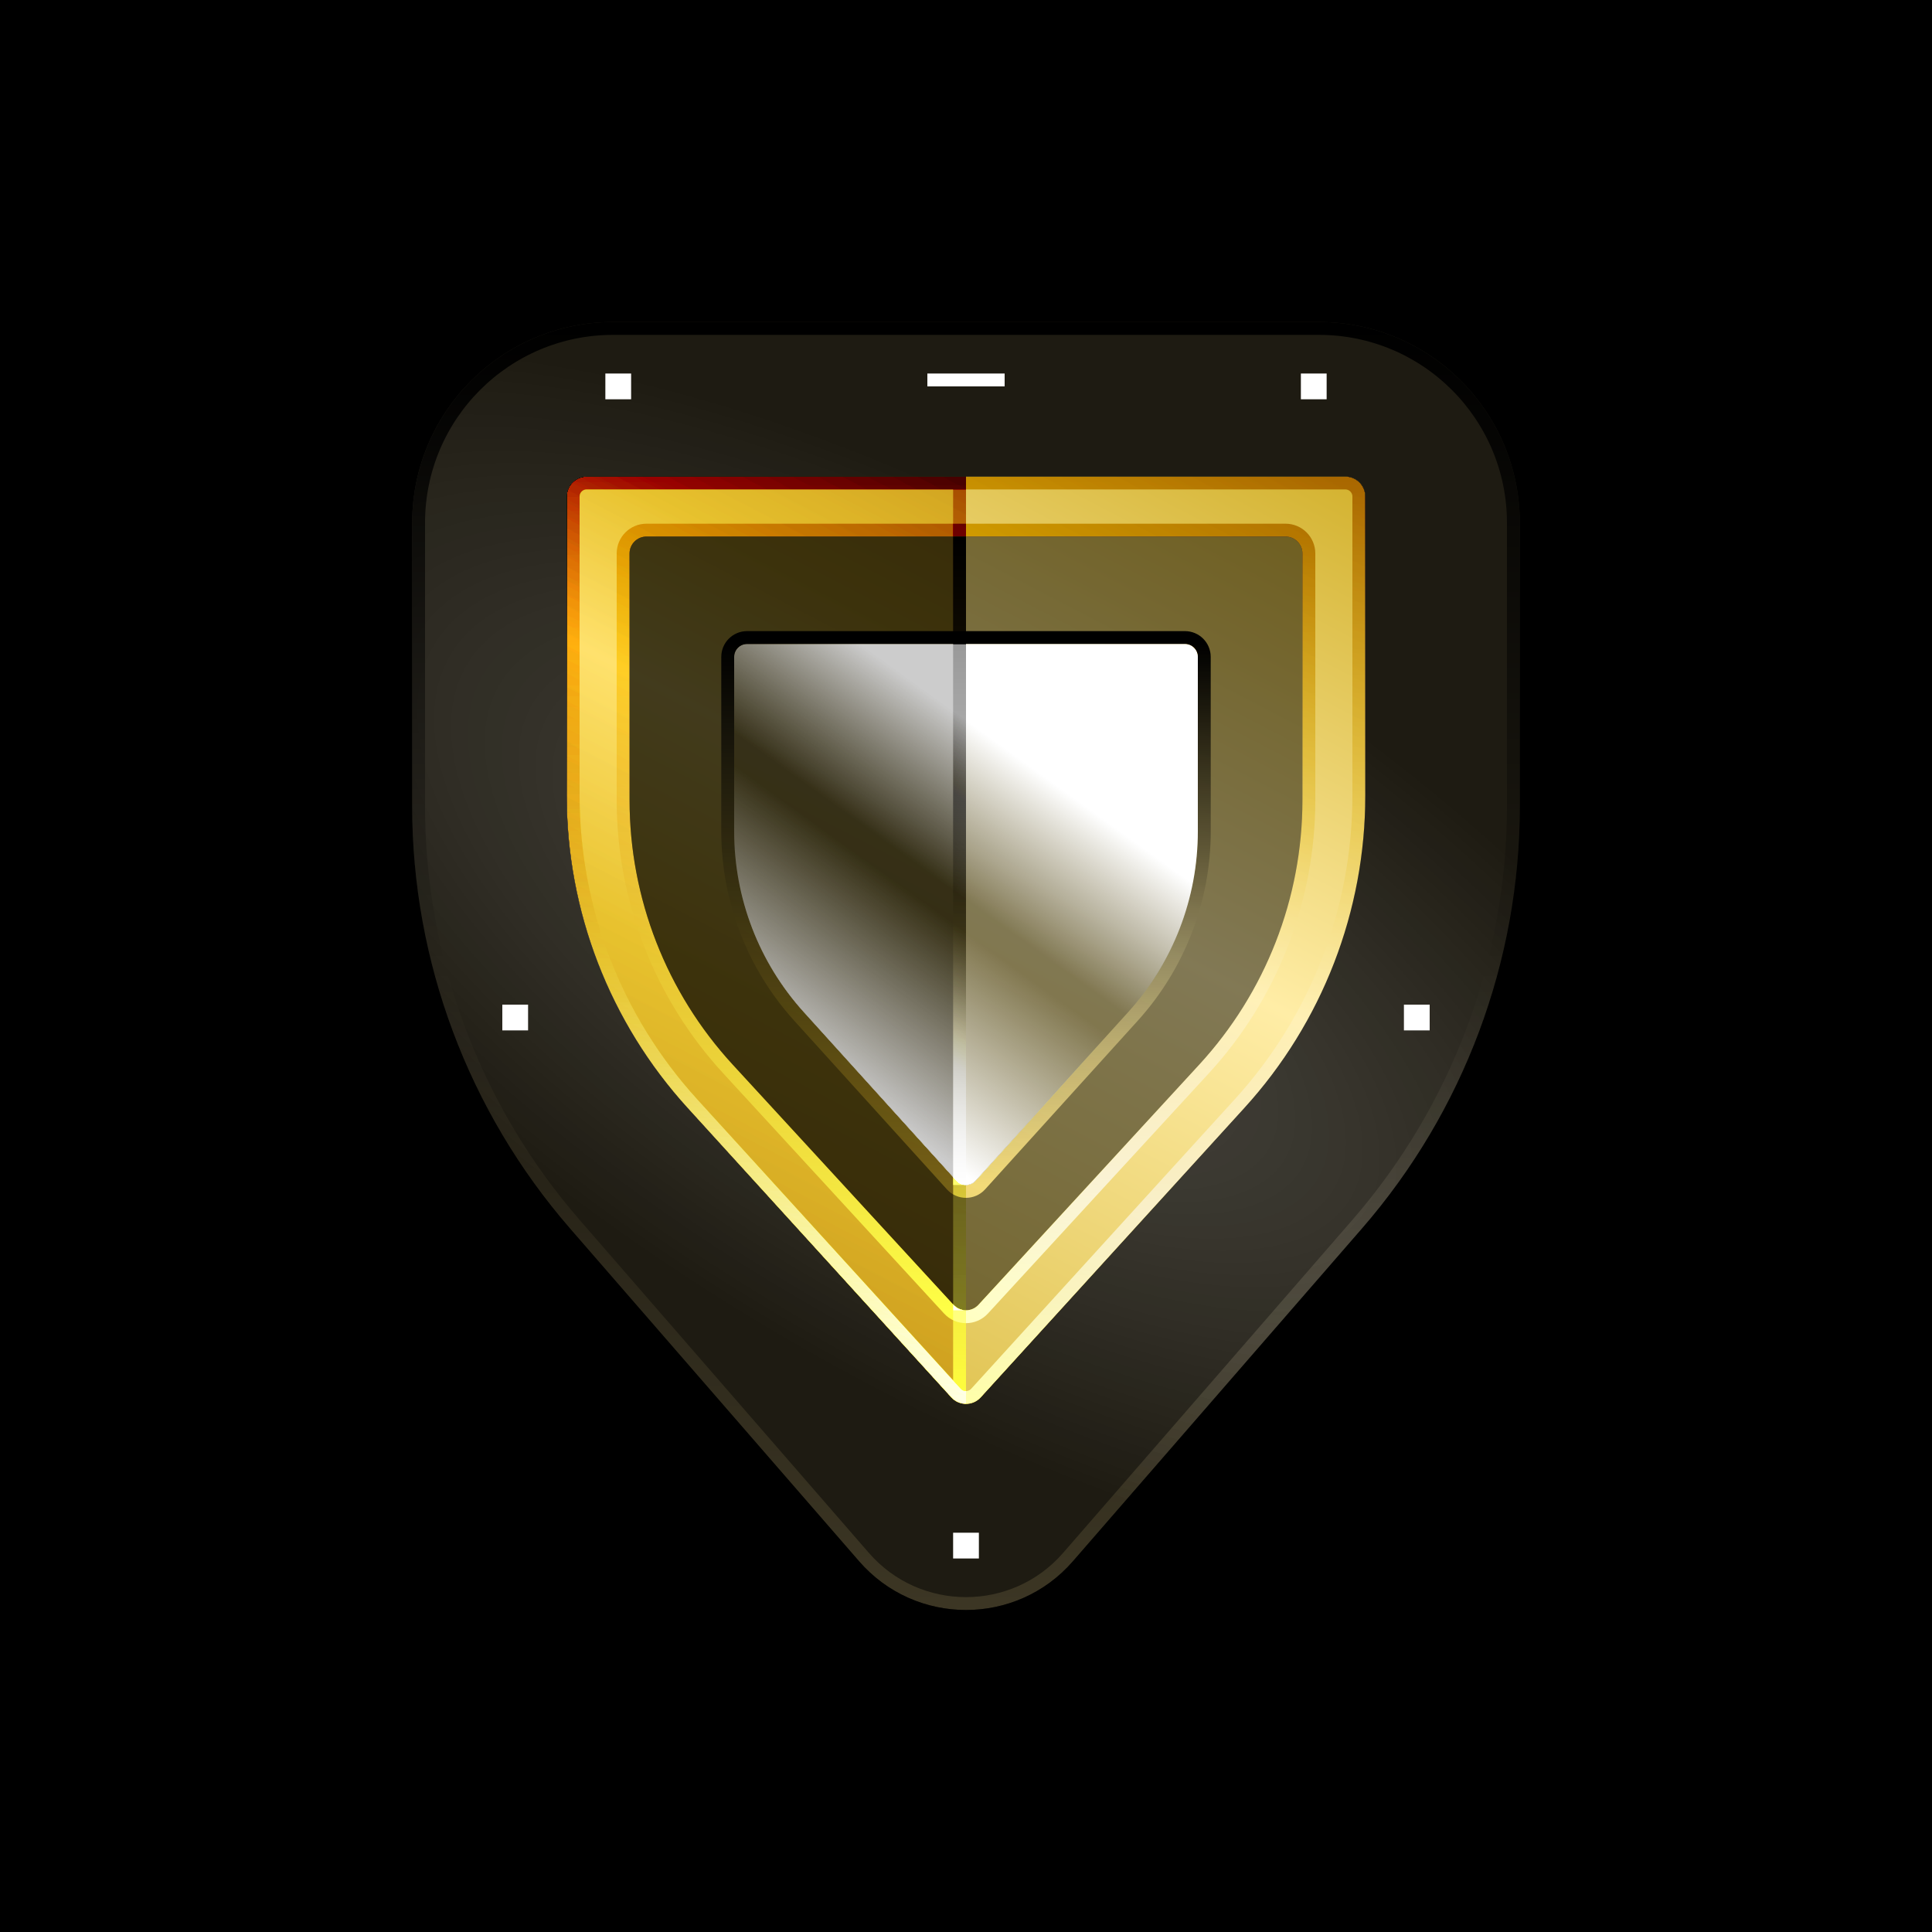
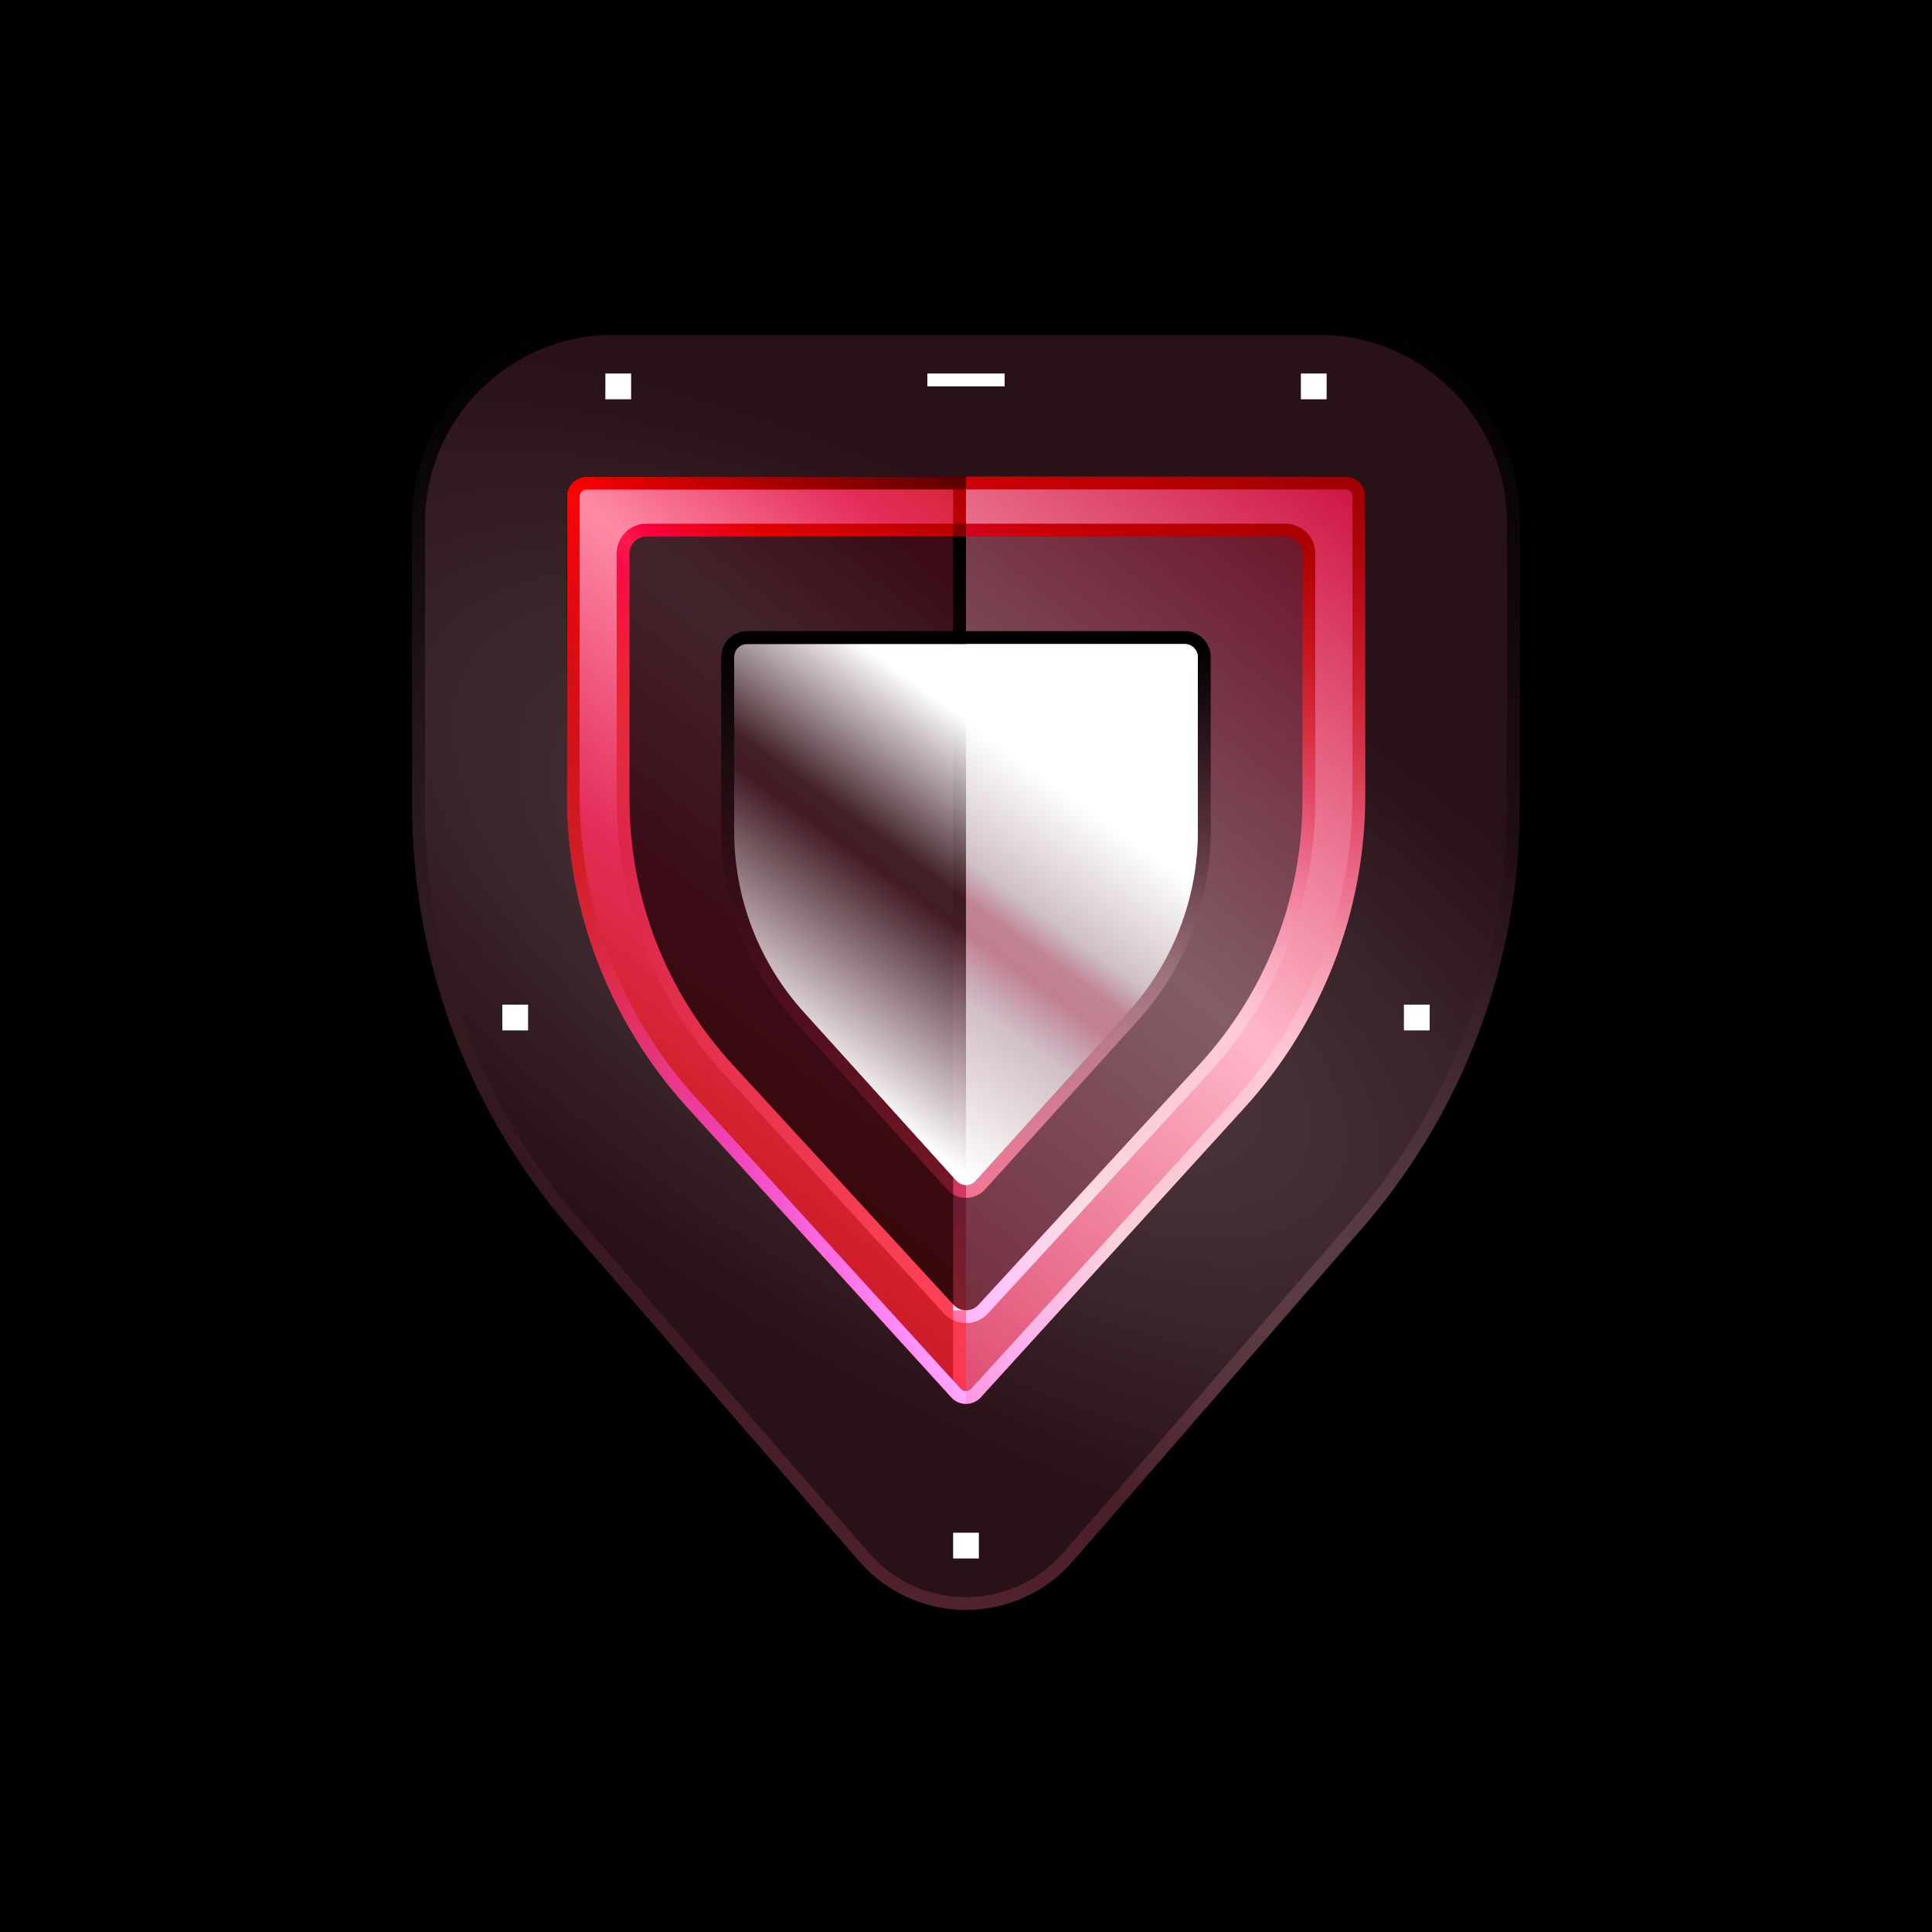
<svg xmlns="http://www.w3.org/2000/svg" width="150" height="150" viewBox="0 0 150 150" fill="none" data-name="F_3 OG">
  <defs>
    <radialGradient id="hb3r1" cx="0" cy="0" r="1" gradientUnits="userSpaceOnUse" gradientTransform="matrix(-21.159 25 -63.129 -40.635 75 75)">
      <stop stop-color="#FFFFFF" />
      <stop offset="1" stop-color="#FFFFFF" stop-opacity="0" />
    </radialGradient>
    <linearGradient id="hb3g3" x1="75" y1="25" x2="75" y2="125" gradientUnits="userSpaceOnUse">
      <stop offset="0" stop-color="#000000" />
      <stop offset="1" stop-color="#FFFFFF" />
    </linearGradient>
    <clipPath id="hb3c2">
      <path d="M75 25L102.4 25C111.016 25 118 31.984 118 40.6L118 62.588C118 74.637 113.649 86.28 105.747 95.377L83.304 121.213C81.112 123.738 78.056 125 75 125C71.944 125 68.888 123.738 66.696 121.213L44.253 95.377C36.351 86.28 32 74.637 32 62.588L32 40.6C32 31.984 38.984 25 47.6 25L75 25Z" />
    </clipPath>
-     <linearGradient id="hb3l4" x1="103.222" y1="37" x2="60.081" y2="119.928" gradientUnits="userSpaceOnUse">
-       <stop offset="0" stop-color="#D4B331" />
-       <stop offset="0.412" stop-color="#FFEDA6" />
-       <stop offset="1" stop-color="#D4B331" />
+     <linearGradient id="hb3l4" x1="103.219" y1="37" x2="46.332" y2="108.644" gradientUnits="userSpaceOnUse">
+       <stop offset="0" stop-color="#CF1745" />
+       <stop offset="0.412" stop-color="#FFB8C9" />
+       <stop offset="1" stop-color="#CF1745" />
    </linearGradient>
    <linearGradient id="hb3g6" x1="75" y1="37" x2="75" y2="109" gradientUnits="userSpaceOnUse">
      <stop offset="0" stop-color="#000000" />
      <stop offset="1" stop-color="#FFFFFF" />
    </linearGradient>
    <clipPath id="hb3c5">
      <path d="M75 37L104.45 37C105.306 37 106 37.694 106 38.55L106 61.771C106 70.736 102.655 79.378 96.619 86.007L76.146 108.493C75.839 108.831 75.419 109 75 109C74.581 109 74.161 108.831 73.854 108.493L53.381 86.007C47.345 79.378 44 70.736 44 61.771L44 38.55C44 37.694 44.694 37 45.55 37L75 37Z" />
    </clipPath>
    <linearGradient id="hb3g8" x1="75" y1="37" x2="75" y2="109" gradientUnits="userSpaceOnUse">
      <stop offset="0" stop-color="#000000" />
      <stop offset="1" stop-color="#FFFFFF" />
    </linearGradient>
    <clipPath id="hb3c7">
      <path d="M75 109C74.581 109 74.161 108.831 73.854 108.493L53.381 86.007C47.345 79.378 44 70.736 44 61.771L44 38.55C44 37.694 44.694 37 45.55 37L75 37Z" />
    </clipPath>
    <linearGradient id="hb3g10" x1="75" y1="41.66" x2="75" y2="101.73" gradientUnits="userSpaceOnUse">
      <stop offset="0" stop-color="#000000" />
      <stop offset="1" stop-color="#FFFFFF" />
    </linearGradient>
    <clipPath id="hb3c9">
      <path d="M-10 -10H160V160H-10ZM75 41.66L99.81 41.66C100.533 41.66 101.12 42.247 101.12 42.97L101.12 62.124C101.12 69.729 98.263 77.057 93.115 82.655L75.964 101.307C75.705 101.589 75.352 101.73 75 101.73C74.648 101.73 74.295 101.589 74.036 101.307L56.885 82.655C51.737 77.057 48.88 69.729 48.88 62.124L48.88 42.97C48.88 42.247 49.467 41.66 50.19 41.66L75 41.66Z" clip-rule="evenodd" fill-rule="evenodd" />
    </clipPath>
    <linearGradient id="hb3g11" x1="75" y1="41.66" x2="75" y2="101.73" gradientUnits="userSpaceOnUse">
      <stop offset="0" stop-color="#000000" />
      <stop offset="1" stop-color="#FFFFFF" />
    </linearGradient>
    <linearGradient id="hb3q12" x1="82.884" y1="61.592" x2="66.108" y2="84.86" gradientUnits="userSpaceOnUse">
      <stop offset="0" stop-color="#FFFFFF" />
      <stop offset="0.395" stop-color="#FFFFFF" stop-opacity="0.01" />
      <stop offset="0.465" stop-color="#FFFFFF" stop-opacity="0.01" />
      <stop offset="1" stop-color="#FFFFFF" />
    </linearGradient>
    <linearGradient id="hb3g14" x1="75" y1="50" x2="75" y2="92" gradientUnits="userSpaceOnUse">
      <stop offset="0" stop-color="#000000" />
      <stop offset="1" stop-color="#FFFFFF" />
    </linearGradient>
    <clipPath id="hb3c13">
      <path d="M-10 -10H160V160H-10ZM75 50L92 50C92.552 50 93 50.448 93 51L93 64.549C93 69.734 91.073 74.733 87.594 78.577L75.741 91.671C75.543 91.89 75.271 92 75 92C74.729 92 74.457 91.89 74.259 91.671L62.406 78.577C58.927 74.733 57 69.734 57 64.549L57 51C57 50.448 57.448 50 58 50L75 50Z" clip-rule="evenodd" fill-rule="evenodd" />
    </clipPath>
-     <linearGradient id="hb3g15" x1="75" y1="50" x2="75" y2="92" gradientUnits="userSpaceOnUse">
-       <stop offset="0" stop-color="#000000" />
-       <stop offset="1" stop-color="#FFFFFF" />
-     </linearGradient>
  </defs>
  <rect width="150" height="150" fill="#000000" data-l="bg" />
-   <path d="M75 25L102.4 25C111.016 25 118 31.984 118 40.6L118 62.588C118 74.637 113.649 86.28 105.747 95.377L83.304 121.213C81.112 123.738 78.056 125 75 125C71.944 125 68.888 123.738 66.696 121.213L44.253 95.377C36.351 86.28 32 74.637 32 62.588L32 40.6C32 31.984 38.984 25 47.6 25L75 25Z" fill="#FFE396" fill-opacity="0.12" data-n="1" data-l="Plate" />
+   <path d="M75 25L102.4 25C111.016 25 118 31.984 118 40.6L118 62.588C118 74.637 113.649 86.28 105.747 95.377L83.304 121.213C81.112 123.738 78.056 125 75 125C71.944 125 68.888 123.738 66.696 121.213L44.253 95.377C36.351 86.28 32 74.637 32 62.588L32 40.6C32 31.984 38.984 25 47.6 25L75 25Z" fill="#FF7094" fill-opacity="0.16" data-n="1" data-l="Plate" />
  <path d="M75 25L102.4 25C111.016 25 118 31.984 118 40.6L118 62.588C118 74.637 113.649 86.28 105.747 95.377L83.304 121.213C81.112 123.738 78.056 125 75 125C71.944 125 68.888 123.738 66.696 121.213L44.253 95.377C36.351 86.28 32 74.637 32 62.588L32 40.6C32 31.984 38.984 25 47.6 25L75 25Z" fill="url(#hb3r1)" fill-opacity="0.2" data-n="1" data-l="Plate" />
  <path d="M75 25L102.4 25C111.016 25 118 31.984 118 40.6L118 62.588C118 74.637 113.649 86.28 105.747 95.377L83.304 121.213C81.112 123.738 78.056 125 75 125C71.944 125 68.888 123.738 66.696 121.213L44.253 95.377C36.351 86.28 32 74.637 32 62.588L32 40.6C32 31.984 38.984 25 47.6 25L75 25Z" fill="none" stroke="url(#hb3g3)" stroke-width="2" clip-path="url(#hb3c2)" style="mix-blend-mode:overlay" data-n="1" data-l="Plate" />
  <path d="M75 37L104.45 37C105.306 37 106 37.694 106 38.55L106 61.771C106 70.736 102.655 79.378 96.619 86.007L76.146 108.493C75.839 108.831 75.419 109 75 109C74.581 109 74.161 108.831 73.854 108.493L53.381 86.007C47.345 79.378 44 70.736 44 61.771L44 38.55C44 37.694 44.694 37 45.55 37L75 37Z" fill="url(#hb3l4)" data-n="2" data-l="Gem" />
  <path d="M75 37L104.45 37C105.306 37 106 37.694 106 38.55L106 61.771C106 70.736 102.655 79.378 96.619 86.007L76.146 108.493C75.839 108.831 75.419 109 75 109C74.581 109 74.161 108.831 73.854 108.493L53.381 86.007C47.345 79.378 44 70.736 44 61.771L44 38.55C44 37.694 44.694 37 45.55 37L75 37Z" fill="none" stroke="url(#hb3g6)" stroke-width="2" clip-path="url(#hb3c5)" style="mix-blend-mode:overlay" data-n="2" data-l="Gem" />
  <path d="M75 109C74.581 109 74.161 108.831 73.854 108.493L53.381 86.007C47.345 79.378 44 70.736 44 61.771L44 38.55C44 37.694 44.694 37 45.55 37L75 37Z" fill="#000000" fill-opacity="0.64" style="mix-blend-mode:overlay" data-n="3" data-l="Gem facet" />
  <path d="M75 109C74.581 109 74.161 108.831 73.854 108.493L53.381 86.007C47.345 79.378 44 70.736 44 61.771L44 38.55C44 37.694 44.694 37 45.55 37L75 37Z" fill="none" stroke="url(#hb3g8)" stroke-width="2" clip-path="url(#hb3c7)" style="mix-blend-mode:overlay" data-n="3" data-l="Gem facet" />
  <path d="M75 41.66L99.81 41.66C100.533 41.66 101.12 42.247 101.12 42.97L101.12 62.124C101.12 69.729 98.263 77.057 93.115 82.655L75.964 101.307C75.705 101.589 75.352 101.73 75 101.73C74.648 101.73 74.295 101.589 74.036 101.307L56.885 82.655C51.737 77.057 48.88 69.729 48.88 62.124L48.88 42.97C48.88 42.247 49.467 41.66 50.19 41.66L75 41.66Z" fill="#000000" fill-opacity="0.49" data-n="4" data-l="Recess" />
  <path d="M75 41.66L99.81 41.66C100.533 41.66 101.12 42.247 101.12 42.97L101.12 62.124C101.12 69.729 98.263 77.057 93.115 82.655L75.964 101.307C75.705 101.589 75.352 101.73 75 101.73C74.648 101.73 74.295 101.589 74.036 101.307L56.885 82.655C51.737 77.057 48.88 69.729 48.88 62.124L48.88 42.97C48.88 42.247 49.467 41.66 50.19 41.66L75 41.66Z" fill="none" stroke="url(#hb3g10)" stroke-width="2" clip-path="url(#hb3c9)" style="mix-blend-mode:overlay" data-n="4" data-l="Recess" />
  <path d="M75 41.66L75 41.66L75 42.97L75 62.124L75 82.655L75 101.307L75 101.73C74.648 101.73 74.295 101.589 74.036 101.307L56.885 82.655C51.737 77.057 48.88 69.729 48.88 62.124L48.88 42.97C48.88 42.247 49.467 41.66 50.19 41.66L75 41.66Z" fill="#000000" fill-opacity="0.49" data-n="5" data-l="Left facet" />
  <path d="M74 41.66H75V101.73H74Z" fill="url(#hb3g11)" style="mix-blend-mode:overlay" data-n="6" data-l="Facet seam" />
  <path d="M75 50L92 50C92.552 50 93 50.448 93 51L93 64.549C93 69.734 91.073 74.733 87.594 78.577L75.741 91.671C75.543 91.89 75.271 92 75 92C74.729 92 74.457 91.89 74.259 91.671L62.406 78.577C58.927 74.733 57 69.734 57 64.549L57 51C57 50.448 57.448 50 58 50L75 50Z" fill="url(#hb3q12)" data-n="7" data-l="Glass" />
  <path d="M75 50L92 50C92.552 50 93 50.448 93 51L93 64.549C93 69.734 91.073 74.733 87.594 78.577L75.741 91.671C75.543 91.89 75.271 92 75 92C74.729 92 74.457 91.89 74.259 91.671L62.406 78.577C58.927 74.733 57 69.734 57 64.549L57 51C57 50.448 57.448 50 58 50L75 50Z" fill="none" stroke="url(#hb3g14)" stroke-width="2" clip-path="url(#hb3c13)" style="mix-blend-mode:overlay" data-n="7" data-l="Glass" />
-   <path d="M75 50L75 50L75 51L75 64.549L75 78.577L75 91.671L75 92C74.729 92 74.457 91.89 74.259 91.671L62.406 78.577C58.927 74.733 57 69.734 57 64.549L57 51C57 50.448 57.448 50 58 50L75 50Z" fill="#000000" fill-opacity="0.2" data-n="8" data-l="Left facet" />
-   <path d="M74 50H75V92H74Z" fill="url(#hb3g15)" style="mix-blend-mode:overlay" data-n="9" data-l="Facet seam" />
-   <rect x="72" y="29" width="6" height="1" fill="#FFFFFF" data-n="10" data-l="Top bar" />
-   <rect x="47" y="29" width="2" height="2" fill="#FFFFFF" data-n="11" data-l="Dots" />
-   <rect x="101" y="29" width="2" height="2" fill="#FFFFFF" data-n="11" data-l="Dots" />
-   <rect x="39" y="78" width="2" height="2" fill="#FFFFFF" data-n="11" data-l="Dots" />
-   <rect x="109" y="78" width="2" height="2" fill="#FFFFFF" data-n="11" data-l="Dots" />
-   <rect x="74" y="119" width="2" height="2" fill="#FFFFFF" data-n="11" data-l="Dots" />
+   <path d="M75 50L92 50C92.552 50 93 50.448 93 51L93 64.549C93 69.734 91.073 74.733 87.594 78.577L75.741 91.671C75.543 91.89 75.271 92 75 92L75 91.671L75 78.577L75 64.549L75 51L75 50L75 50Z" fill="#FFFFFF" fill-opacity="0.5" style="mix-blend-mode:overlay" data-n="8" data-l="Right light" />
+   <rect x="72" y="29" width="6" height="1" fill="#FFFFFF" data-n="9" data-l="Top bar" />
+   <rect x="47" y="29" width="2" height="2" fill="#FFFFFF" data-n="10" data-l="Dots" />
+   <rect x="101" y="29" width="2" height="2" fill="#FFFFFF" data-n="10" data-l="Dots" />
+   <rect x="39" y="78" width="2" height="2" fill="#FFFFFF" data-n="10" data-l="Dots" />
+   <rect x="109" y="78" width="2" height="2" fill="#FFFFFF" data-n="10" data-l="Dots" />
+   <rect x="74" y="119" width="2" height="2" fill="#FFFFFF" data-n="10" data-l="Dots" />
</svg>
